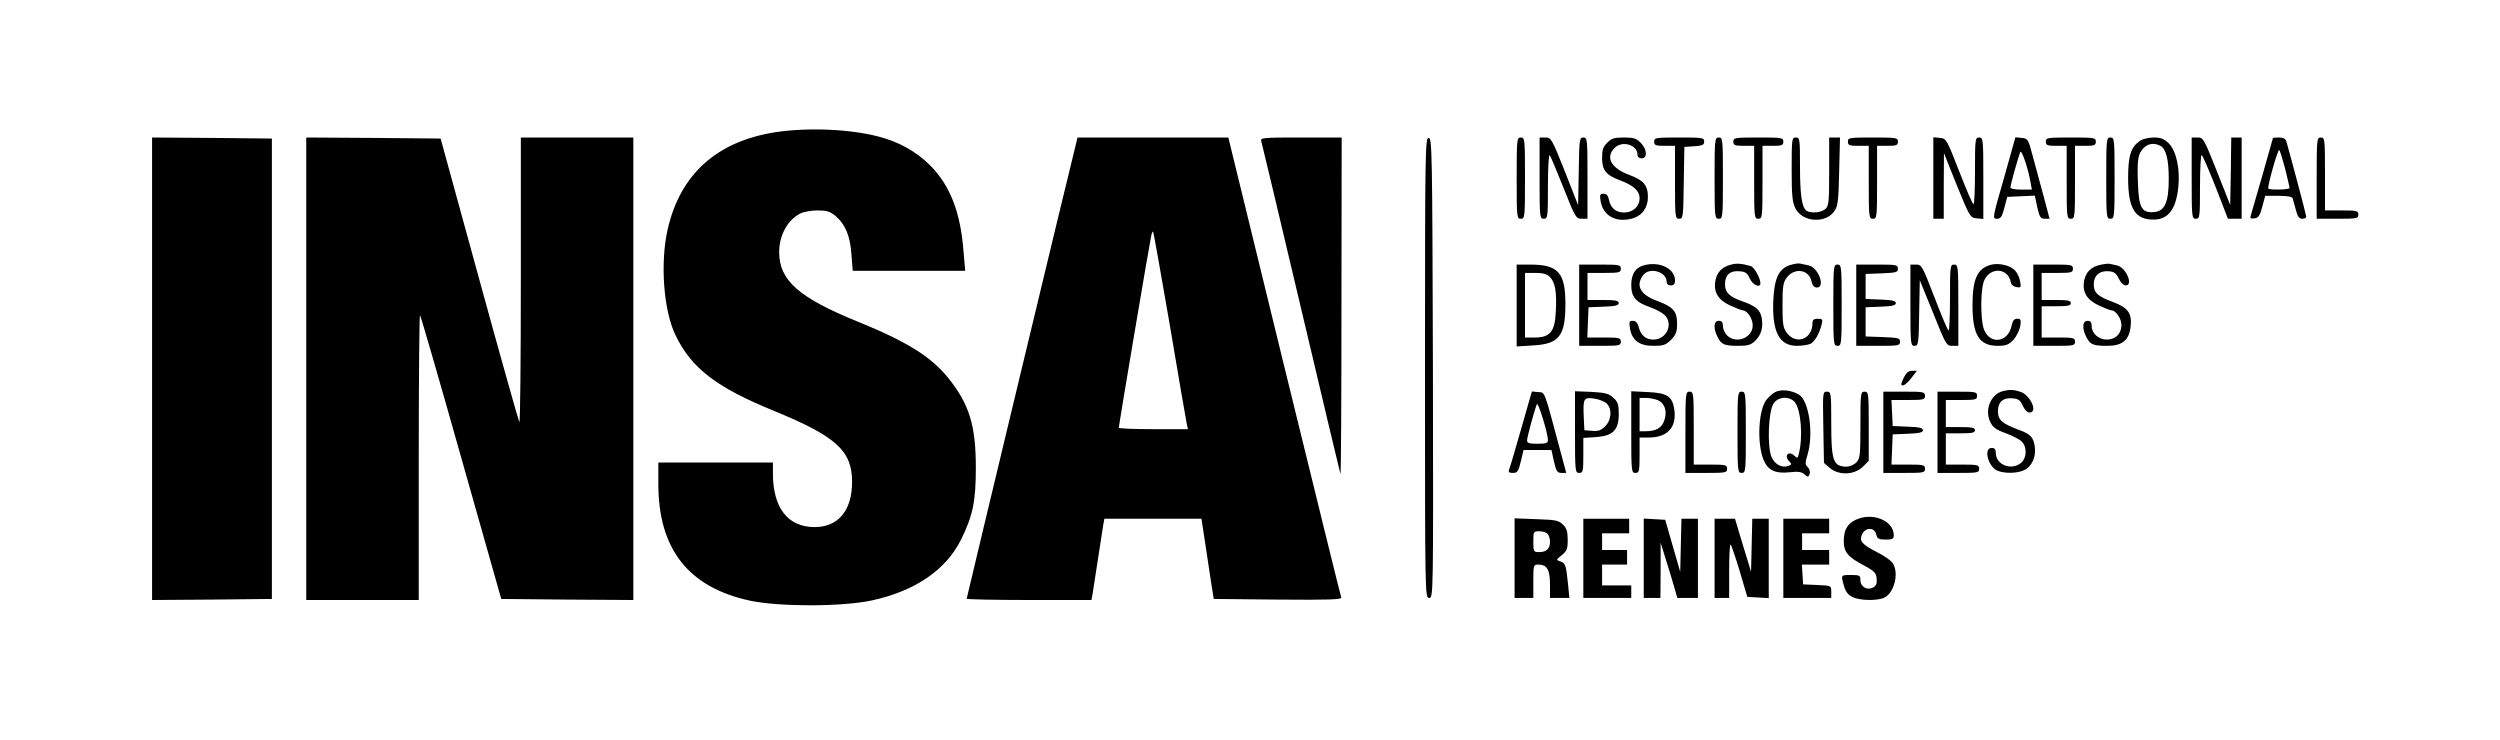
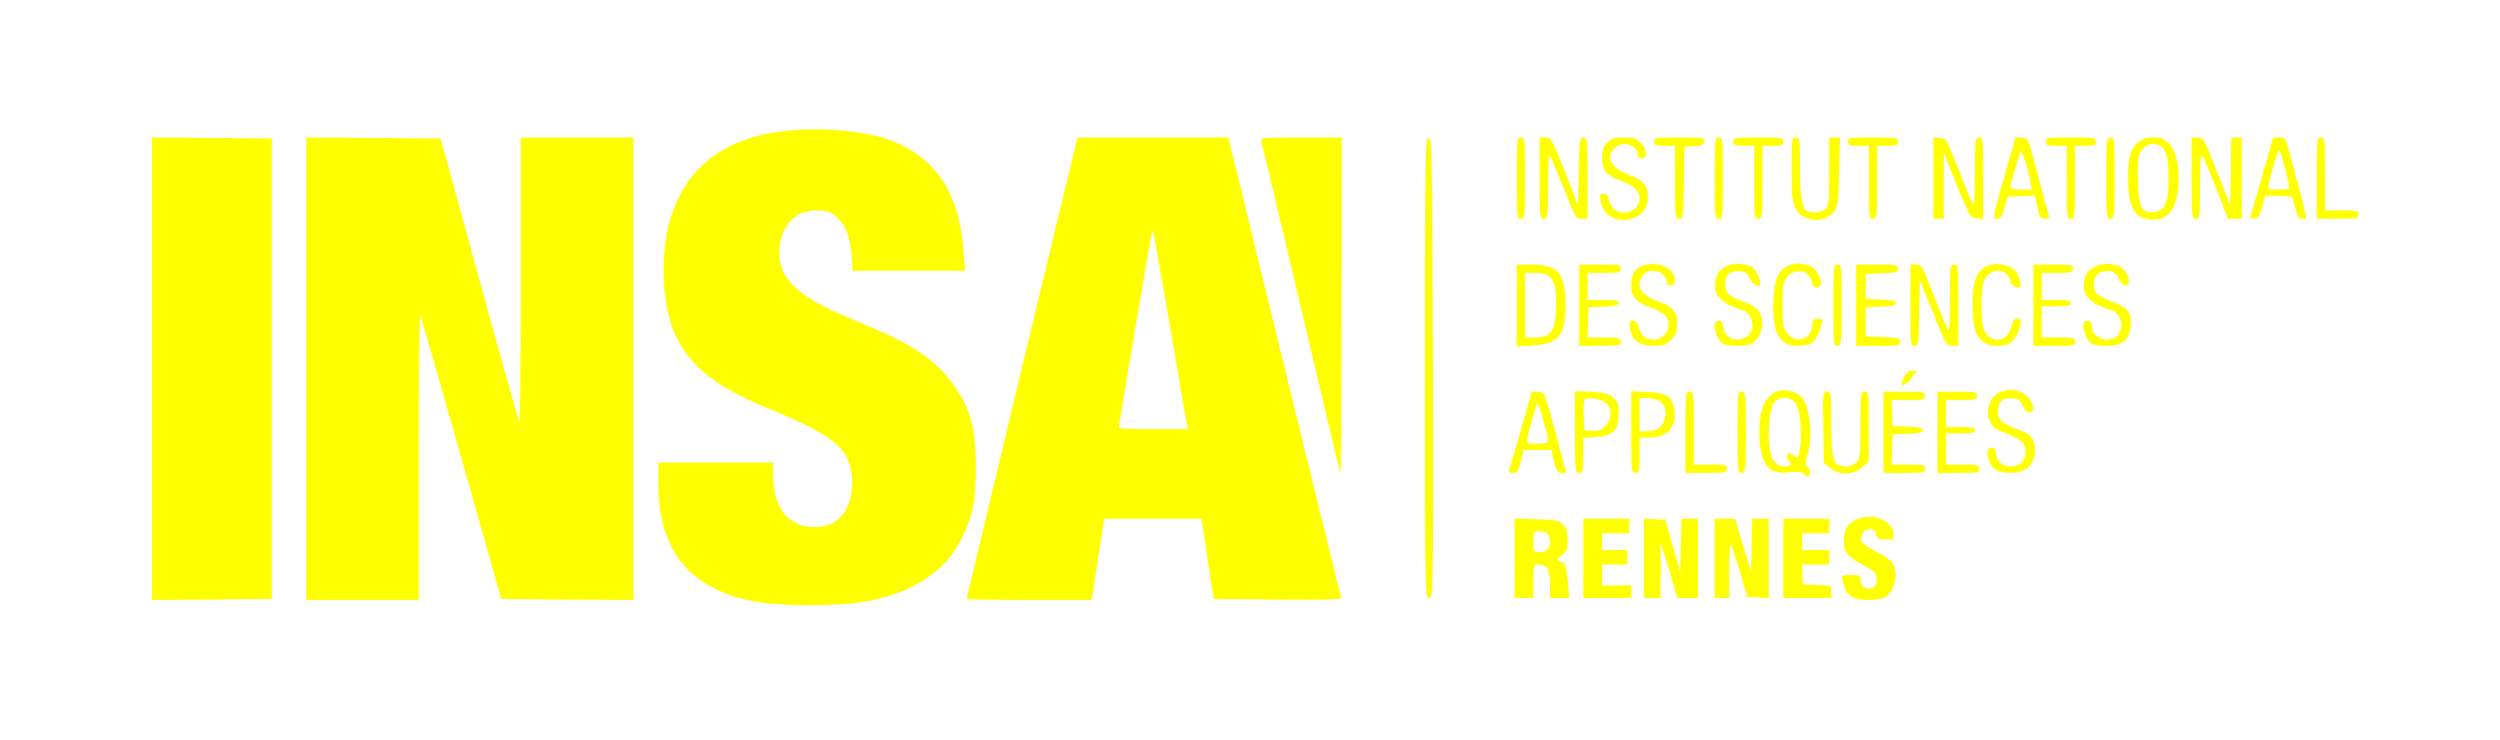
<svg xmlns="http://www.w3.org/2000/svg" version="1.0" width="1200pt" height="355pt" viewBox="0 0 1200 355" preserveAspectRatio="xMidYMid meet">
-   <g transform="translate(0,355) scale(0.1,-0.1)" fill="#000000" stroke="none">
+   <g transform="translate(0,355) scale(0.1,-0.1)" fill="#ff0" stroke="none">
    <path d="M3720 2915 c-280 -44 -455 -202 -515 -465 -37 -161 -20 -390 37 -508 76 -159 197 -252 475 -365 297 -122 373 -191 373 -340 0 -137 -66 -217 -180 -217 -128 0 -200 92 -200 257 l0 53 -275 0 -275 0 0 -103 c0 -312 144 -496 439 -560 141 -30 444 -30 586 1 208 45 357 147 429 294 56 114 70 182 70 343 0 204 -31 305 -135 434 -82 100 -196 171 -429 266 -286 116 -380 199 -380 335 0 80 40 154 101 185 15 8 53 15 83 15 44 0 60 -5 86 -26 48 -41 71 -97 77 -186 l6 -78 270 0 270 0 -8 92 c-14 188 -64 317 -160 414 -66 66 -151 114 -250 139 -139 36 -342 44 -495 20z" />
    <path d="M730 1780 l0 -1110 288 2 287 3 0 1105 0 1105 -287 3 -288 2 0 -1110z" />
    <path d="M1470 1780 l0 -1110 270 0 270 0 0 687 c0 377 3 683 6 680 4 -4 93 -312 198 -684 l192 -678 317 -3 317 -2 0 1110 0 1110 -270 0 -270 0 0 -687 c0 -377 -3 -683 -7 -680 -3 4 -90 312 -192 684 l-186 678 -323 3 -322 2 0 -1110z" />
    <path d="M5162 2848 c-30 -117 -522 -2167 -522 -2172 0 -3 135 -6 300 -6 l299 0 6 33 c3 17 14 91 25 162 11 72 22 145 25 162 l6 33 233 0 233 0 18 -118 c10 -64 23 -151 29 -192 l12 -75 308 -3 c245 -2 307 0 304 10 -3 7 -126 507 -274 1111 l-268 1097 -362 0 -362 0 -10 -42z m453 -858 c41 -245 78 -457 81 -472 l6 -28 -166 0 c-91 0 -166 3 -166 7 0 10 149 893 156 922 3 13 7 22 9 19 2 -2 38 -204 80 -448z" />
    <path d="M6054 2873 c3 -10 89 -371 191 -803 102 -432 187 -789 189 -795 3 -5 5 356 5 803 l1 812 -196 0 c-181 0 -195 -1 -190 -17z" />
    <path d="M6840 1786 c0 -1100 0 -1106 20 -1106 20 0 20 5 18 1102 -3 1041 -4 1103 -20 1106 -17 3 -18 -55 -18 -1102z" />
    <path d="M7280 2695 c0 -188 1 -195 20 -195 19 0 20 7 20 195 0 188 -1 195 -20 195 -19 0 -20 -7 -20 -195z" />
    <path d="M7390 2695 c0 -188 1 -195 20 -195 19 0 20 7 20 157 0 88 4 153 9 148 4 -6 34 -76 66 -157 56 -142 60 -148 87 -148 l28 0 0 195 c0 188 -1 195 -20 195 -18 0 -20 -8 -22 -162 l-3 -163 -64 163 c-62 156 -66 162 -93 162 l-28 0 0 -195z" />
    <path d="M7715 2865 c-20 -19 -25 -34 -25 -73 0 -59 19 -83 87 -108 63 -23 93 -50 93 -86 0 -39 -32 -68 -74 -68 -40 0 -65 21 -73 61 -4 20 -11 29 -26 29 -17 0 -19 -5 -14 -36 12 -70 74 -104 151 -83 48 13 76 52 76 103 0 57 -21 81 -91 107 -86 32 -114 84 -69 129 37 37 110 15 110 -33 0 -10 8 -17 20 -17 29 0 26 45 -5 75 -20 21 -34 25 -80 25 -46 0 -60 -4 -80 -25z" />
    <path d="M7940 2870 c0 -17 7 -20 50 -20 l50 0 0 -175 c0 -168 1 -175 20 -175 19 0 20 8 22 173 l3 172 48 3 c39 3 47 6 47 23 0 18 -8 19 -120 19 -113 0 -120 -1 -120 -20z" />
    <path d="M8230 2695 c0 -188 1 -195 20 -195 19 0 20 7 20 195 0 188 -1 195 -20 195 -19 0 -20 -7 -20 -195z" />
    <path d="M8320 2870 c0 -17 7 -20 50 -20 l50 0 0 -175 c0 -168 1 -175 20 -175 19 0 20 7 20 175 l0 175 50 0 c43 0 50 3 50 20 0 19 -7 20 -120 20 -113 0 -120 -1 -120 -20z" />
    <path d="M8600 2738 c0 -126 3 -159 18 -188 33 -67 146 -75 188 -12 16 23 19 52 22 190 l4 162 -26 0 -26 0 0 -163 c0 -146 -2 -166 -18 -180 -20 -18 -68 -22 -90 -9 -23 15 -32 75 -32 214 0 131 -1 138 -20 138 -19 0 -20 -7 -20 -152z" />
    <path d="M8870 2870 c0 -17 7 -20 50 -20 l50 0 0 -175 c0 -168 1 -175 20 -175 19 0 20 7 20 175 l0 175 50 0 c43 0 50 3 50 20 0 19 -7 20 -120 20 -113 0 -120 -1 -120 -20z" />
    <path d="M9280 2696 l0 -196 25 0 25 0 0 158 1 157 62 -155 c62 -152 64 -155 95 -158 l32 -3 0 195 c0 189 -1 196 -20 196 -19 0 -20 -7 -20 -160 0 -88 -3 -160 -7 -160 -5 0 -35 71 -69 158 -60 154 -62 157 -92 160 l-32 3 0 -195z" />
    <path d="M9619 2695 c-55 -191 -56 -195 -34 -195 18 0 25 9 36 53 l14 52 66 3 66 3 12 -56 c11 -48 16 -55 36 -55 l23 0 -30 113 c-17 61 -40 148 -52 192 -20 76 -22 80 -51 83 l-31 3 -55 -196z m127 -17 l7 -38 -52 0 c-31 0 -51 4 -51 11 0 12 36 139 47 169 6 16 38 -78 49 -142z" />
    <path d="M9820 2870 c0 -17 7 -20 50 -20 l50 0 0 -175 c0 -168 1 -175 20 -175 19 0 20 7 20 175 l0 175 50 0 c43 0 50 3 50 20 0 19 -7 20 -120 20 -113 0 -120 -1 -120 -20z" />
    <path d="M10110 2695 c0 -188 1 -195 20 -195 19 0 20 7 20 195 0 188 -1 195 -20 195 -19 0 -20 -7 -20 -195z" />
    <path d="M10272 2874 c-44 -30 -57 -71 -57 -179 0 -148 34 -201 126 -199 68 2 104 51 115 156 9 88 -10 174 -46 210 -23 22 -38 28 -72 28 -24 0 -54 -7 -66 -16z m98 -24 c27 -15 40 -64 40 -159 0 -112 -19 -155 -71 -159 -59 -5 -73 21 -77 140 -4 113 0 140 28 168 22 22 51 25 80 10z" />
    <path d="M10520 2695 c0 -188 1 -195 20 -195 19 0 20 7 20 156 0 85 4 153 8 150 5 -3 35 -73 68 -156 l58 -150 33 0 33 0 0 195 0 195 -25 0 -25 0 -2 -162 -3 -162 -64 162 c-62 156 -65 162 -93 162 l-28 0 0 -195z" />
    <path d="M10910 2887 c0 -3 -96 -338 -105 -367 -6 -18 -4 -21 17 -18 18 2 26 13 37 56 l14 52 64 0 c42 0 65 -4 68 -12 2 -7 9 -32 15 -55 8 -32 16 -43 30 -43 11 0 20 4 20 10 0 8 -80 309 -96 363 -4 11 -15 17 -35 17 -16 0 -29 -1 -29 -3z m58 -144 c12 -49 22 -91 22 -95 0 -9 -94 -11 -102 -3 -6 6 44 185 52 185 3 0 15 -39 28 -87z" />
    <path d="M11120 2695 l0 -195 100 0 c93 0 100 1 100 20 0 18 -7 20 -80 20 l-80 0 0 175 c0 168 -1 175 -20 175 -19 0 -20 -7 -20 -195z" />
    <path d="M7900 2279 c-48 -10 -70 -41 -70 -98 0 -57 23 -83 92 -106 25 -9 55 -25 67 -36 45 -42 12 -119 -53 -119 -37 0 -61 21 -71 63 -5 18 -14 27 -27 27 -18 0 -19 -4 -14 -37 10 -57 45 -83 112 -83 48 0 60 4 85 29 24 25 29 38 29 78 0 59 -19 80 -94 108 -82 30 -106 72 -70 123 29 42 114 19 114 -31 0 -10 8 -17 20 -17 14 0 20 7 20 24 0 54 -67 90 -140 75z" />
    <path d="M8306 2279 c-41 -11 -65 -37 -72 -76 -10 -54 12 -92 70 -119 28 -13 56 -24 62 -24 21 0 47 -40 47 -72 0 -60 -80 -91 -123 -48 -11 11 -20 31 -20 45 0 18 -5 25 -20 25 -25 0 -27 -37 -5 -79 18 -35 32 -41 101 -41 45 0 59 5 79 24 30 30 39 65 31 111 -8 39 -28 56 -96 80 -60 21 -80 42 -80 81 0 44 24 66 69 62 30 -2 38 -9 50 -35 14 -31 51 -47 51 -23 0 25 -30 79 -47 83 -45 13 -70 14 -97 6z" />
    <path d="M8590 2277 c-52 -18 -73 -63 -78 -166 -7 -153 28 -221 113 -221 26 0 55 5 66 10 21 12 42 49 53 93 6 24 4 27 -19 27 -18 0 -25 -5 -25 -20 0 -78 -78 -108 -124 -47 -17 24 -20 42 -20 132 0 90 3 109 20 132 37 50 107 40 119 -17 5 -21 13 -30 26 -30 42 0 8 95 -39 106 -15 3 -34 7 -42 9 -8 2 -31 -2 -50 -8z" />
    <path d="M9556 2279 c-65 -18 -88 -68 -88 -194 0 -143 32 -195 121 -195 39 0 52 5 75 28 14 16 29 45 33 65 5 32 3 37 -14 37 -15 0 -22 -9 -27 -32 -17 -87 -112 -94 -136 -10 -13 48 -13 166 0 214 22 77 118 78 132 3 2 -12 13 -21 27 -23 22 -4 23 -1 17 30 -3 18 -15 41 -25 51 -23 24 -78 36 -115 26z" />
    <path d="M10082 2279 c-44 -9 -70 -35 -78 -76 -10 -54 12 -92 70 -119 28 -13 56 -24 62 -24 20 0 47 -40 47 -70 0 -41 -28 -70 -70 -70 -40 0 -73 30 -73 65 0 18 -5 25 -20 25 -25 0 -27 -37 -5 -79 18 -35 32 -41 100 -41 72 0 105 27 112 93 7 63 -12 90 -84 117 -74 27 -93 45 -93 85 0 42 28 67 72 63 26 -2 36 -10 48 -35 8 -18 23 -33 33 -33 39 0 2 86 -41 96 -15 3 -31 7 -37 8 -5 1 -25 -1 -43 -5z" />
    <path d="M7280 2084 l0 -197 80 5 c124 7 154 46 154 198 0 151 -34 190 -169 190 l-65 0 0 -196z m159 137 c26 -26 34 -73 29 -165 -4 -97 -27 -126 -100 -126 l-48 0 0 155 0 155 50 0 c36 0 55 -5 69 -19z" />
    <path d="M7580 2085 l0 -195 100 0 c93 0 100 1 100 20 0 18 -7 20 -80 20 l-81 0 3 73 3 72 73 3 c55 2 72 6 72 17 0 12 -16 15 -75 15 l-75 0 0 65 0 65 80 0 c73 0 80 2 80 20 0 19 -7 20 -100 20 l-100 0 0 -195z" />
    <path d="M8800 2085 c0 -188 1 -195 20 -195 19 0 20 7 20 195 0 188 -1 195 -20 195 -19 0 -20 -7 -20 -195z" />
    <path d="M8910 2085 l0 -195 105 0 c98 0 105 1 105 20 0 17 -8 19 -82 22 l-83 3 0 70 0 70 73 3 c54 2 72 6 72 17 0 11 -18 15 -72 17 l-73 3 0 60 0 60 78 3 c69 3 77 5 77 22 0 19 -7 20 -100 20 l-100 0 0 -195z" />
    <path d="M9170 2085 c0 -187 1 -195 20 -195 18 0 20 8 22 158 l3 157 64 -157 c61 -153 64 -158 92 -158 l29 0 0 195 c0 188 -1 195 -20 195 -19 0 -20 -7 -20 -161 0 -88 -3 -158 -7 -155 -5 2 -35 74 -68 160 -57 148 -61 156 -87 156 l-28 0 0 -195z" />
    <path d="M9760 2085 l0 -195 100 0 c93 0 100 1 100 20 0 18 -7 20 -80 20 l-80 0 0 75 0 75 70 0 c56 0 70 3 70 15 0 12 -14 15 -70 15 l-70 0 0 65 0 65 75 0 c68 0 75 2 75 20 0 19 -7 20 -95 20 l-95 0 0 -195z" />
    <path d="M9137 1735 c-13 -28 -14 -35 -3 -35 7 0 26 16 40 35 l27 35 -24 0 c-17 0 -28 -10 -40 -35z" />
    <path d="M8521 1668 c-13 -7 -32 -24 -43 -38 -38 -52 -45 -208 -13 -287 21 -50 55 -67 123 -60 44 5 60 2 74 -10 16 -14 18 -14 24 1 4 10 0 24 -8 33 -14 13 -14 21 -2 60 30 99 8 257 -40 288 -34 22 -87 28 -115 13z m93 -47 c31 -35 42 -173 19 -254 -4 -17 -6 -17 -22 -3 -25 23 -48 0 -25 -26 15 -16 15 -18 0 -24 -32 -12 -67 6 -83 43 -21 52 -15 218 10 256 21 33 74 37 101 8z" />
    <path d="M9615 1673 c-59 -14 -90 -90 -62 -148 13 -27 28 -38 76 -55 33 -12 68 -31 77 -41 25 -28 22 -78 -5 -101 -47 -38 -121 -9 -121 47 0 18 -5 25 -20 25 -40 0 -18 -89 27 -109 34 -15 99 -14 132 4 35 18 55 64 48 111 -8 48 -19 60 -85 84 -73 28 -92 45 -92 86 0 44 24 66 69 62 30 -2 38 -9 50 -35 9 -20 22 -33 33 -33 41 0 5 82 -43 99 -33 11 -50 12 -84 4z" />
    <path d="M7302 1493 c-28 -99 -54 -187 -58 -196 -5 -13 -1 -17 18 -17 22 0 26 7 38 55 l13 55 67 0 67 0 12 -55 c11 -47 16 -55 36 -55 l23 0 -29 108 c-80 299 -72 277 -106 280 l-30 3 -51 -178z m128 -55 c0 -15 -9 -18 -50 -18 -40 0 -50 3 -50 16 0 15 32 135 47 174 5 15 53 -139 53 -172z" />
    <path d="M7560 1476 c0 -189 1 -196 20 -196 18 0 20 7 20 84 l0 84 62 4 c81 6 108 34 108 112 0 44 -4 57 -26 77 -22 20 -38 24 -105 28 l-79 3 0 -196z m151 138 c28 -25 25 -79 -6 -110 -20 -20 -34 -25 -63 -22 l-37 3 -3 64 c-4 88 0 95 49 88 22 -3 49 -13 60 -23z" />
    <path d="M7830 1476 c0 -189 1 -196 20 -196 18 0 20 7 20 85 l0 85 45 0 c88 0 133 48 122 132 -9 65 -33 82 -127 86 l-80 4 0 -196z m125 154 c35 -13 49 -53 34 -97 -12 -37 -40 -53 -90 -53 l-29 0 0 80 0 80 29 0 c16 0 41 -4 56 -10z" />
    <path d="M8090 1475 l0 -195 100 0 c93 0 100 1 100 20 0 18 -7 20 -80 20 l-80 0 0 175 c0 168 -1 175 -20 175 -19 0 -20 -7 -20 -195z" />
    <path d="M8340 1475 c0 -188 1 -195 20 -195 19 0 20 7 20 195 0 188 -1 195 -20 195 -19 0 -20 -7 -20 -195z" />
    <path d="M8752 1499 l3 -171 28 -24 c43 -37 118 -34 158 5 l29 29 0 166 c0 159 -1 166 -20 166 -19 0 -20 -7 -20 -160 0 -147 -2 -162 -20 -180 -11 -11 -32 -20 -47 -20 -64 1 -73 28 -73 209 0 146 -1 151 -21 151 -20 0 -20 -4 -17 -171z" />
    <path d="M9040 1475 l0 -195 100 0 c93 0 100 1 100 20 0 18 -7 20 -80 20 l-81 0 3 73 3 72 73 3 c54 2 72 6 72 17 0 11 -18 15 -72 17 l-73 3 -3 63 -3 62 81 0 c73 0 80 2 80 20 0 19 -7 20 -100 20 l-100 0 0 -195z" />
    <path d="M9300 1475 l0 -195 100 0 c93 0 100 1 100 20 0 18 -7 20 -80 20 l-80 0 0 75 0 75 70 0 c56 0 70 3 70 15 0 12 -14 15 -70 15 l-70 0 0 65 0 65 75 0 c68 0 75 2 75 20 0 19 -7 20 -95 20 l-95 0 0 -195z" />
    <path d="M8925 1062 c-53 -18 -75 -50 -75 -110 0 -51 20 -76 95 -115 52 -28 60 -36 63 -64 2 -24 -2 -34 -17 -43 -29 -15 -61 3 -61 35 0 23 -4 25 -45 25 -50 0 -49 1 -34 -52 7 -26 19 -43 39 -53 34 -18 119 -20 154 -4 49 23 73 121 40 167 -8 12 -41 35 -73 51 -74 38 -88 54 -73 86 16 35 59 35 68 0 5 -21 12 -25 45 -25 33 0 39 3 39 21 0 64 -86 106 -165 81z" />
    <path d="M7270 871 l0 -191 45 0 45 0 0 80 c0 78 1 80 24 80 42 0 56 -25 56 -96 l0 -64 46 0 47 0 -7 71 c-9 87 -12 97 -38 105 -20 6 -19 7 8 29 25 20 29 30 29 74 0 39 -5 56 -23 73 -20 20 -34 23 -127 26 l-105 4 0 -191z m158 117 c7 -7 12 -24 12 -38 0 -34 -17 -50 -52 -50 -27 0 -28 2 -28 50 0 48 1 50 28 50 15 0 33 -5 40 -12z" />
    <path d="M7600 870 l0 -190 115 0 115 0 0 30 0 30 -70 0 -70 0 0 50 0 50 60 0 60 0 0 35 0 35 -60 0 -60 0 0 40 0 40 65 0 65 0 0 35 0 35 -110 0 -110 0 0 -190z" />
    <path d="M7890 871 l0 -191 40 0 40 0 1 133 0 132 25 -80 c14 -44 32 -104 40 -132 l15 -53 50 0 49 0 0 190 0 190 -40 0 -39 0 -3 -127 -3 -128 -36 125 -36 125 -52 3 -51 3 0 -190z" />
    <path d="M8230 870 l0 -190 35 0 35 0 0 132 c0 72 3 128 7 124 4 -4 24 -62 44 -129 l36 -122 52 -3 51 -3 0 190 0 191 -40 0 -39 0 -3 -127 -3 -128 -18 60 c-10 33 -28 90 -39 128 l-20 67 -49 0 -49 0 0 -190z" />
    <path d="M8560 870 l0 -190 115 0 115 0 0 30 c0 29 0 29 -67 32 l-68 3 -3 48 -3 47 65 0 66 0 0 35 0 35 -65 0 -65 0 0 40 0 40 65 0 65 0 0 35 0 35 -110 0 -110 0 0 -190z" />
  </g>
</svg>
